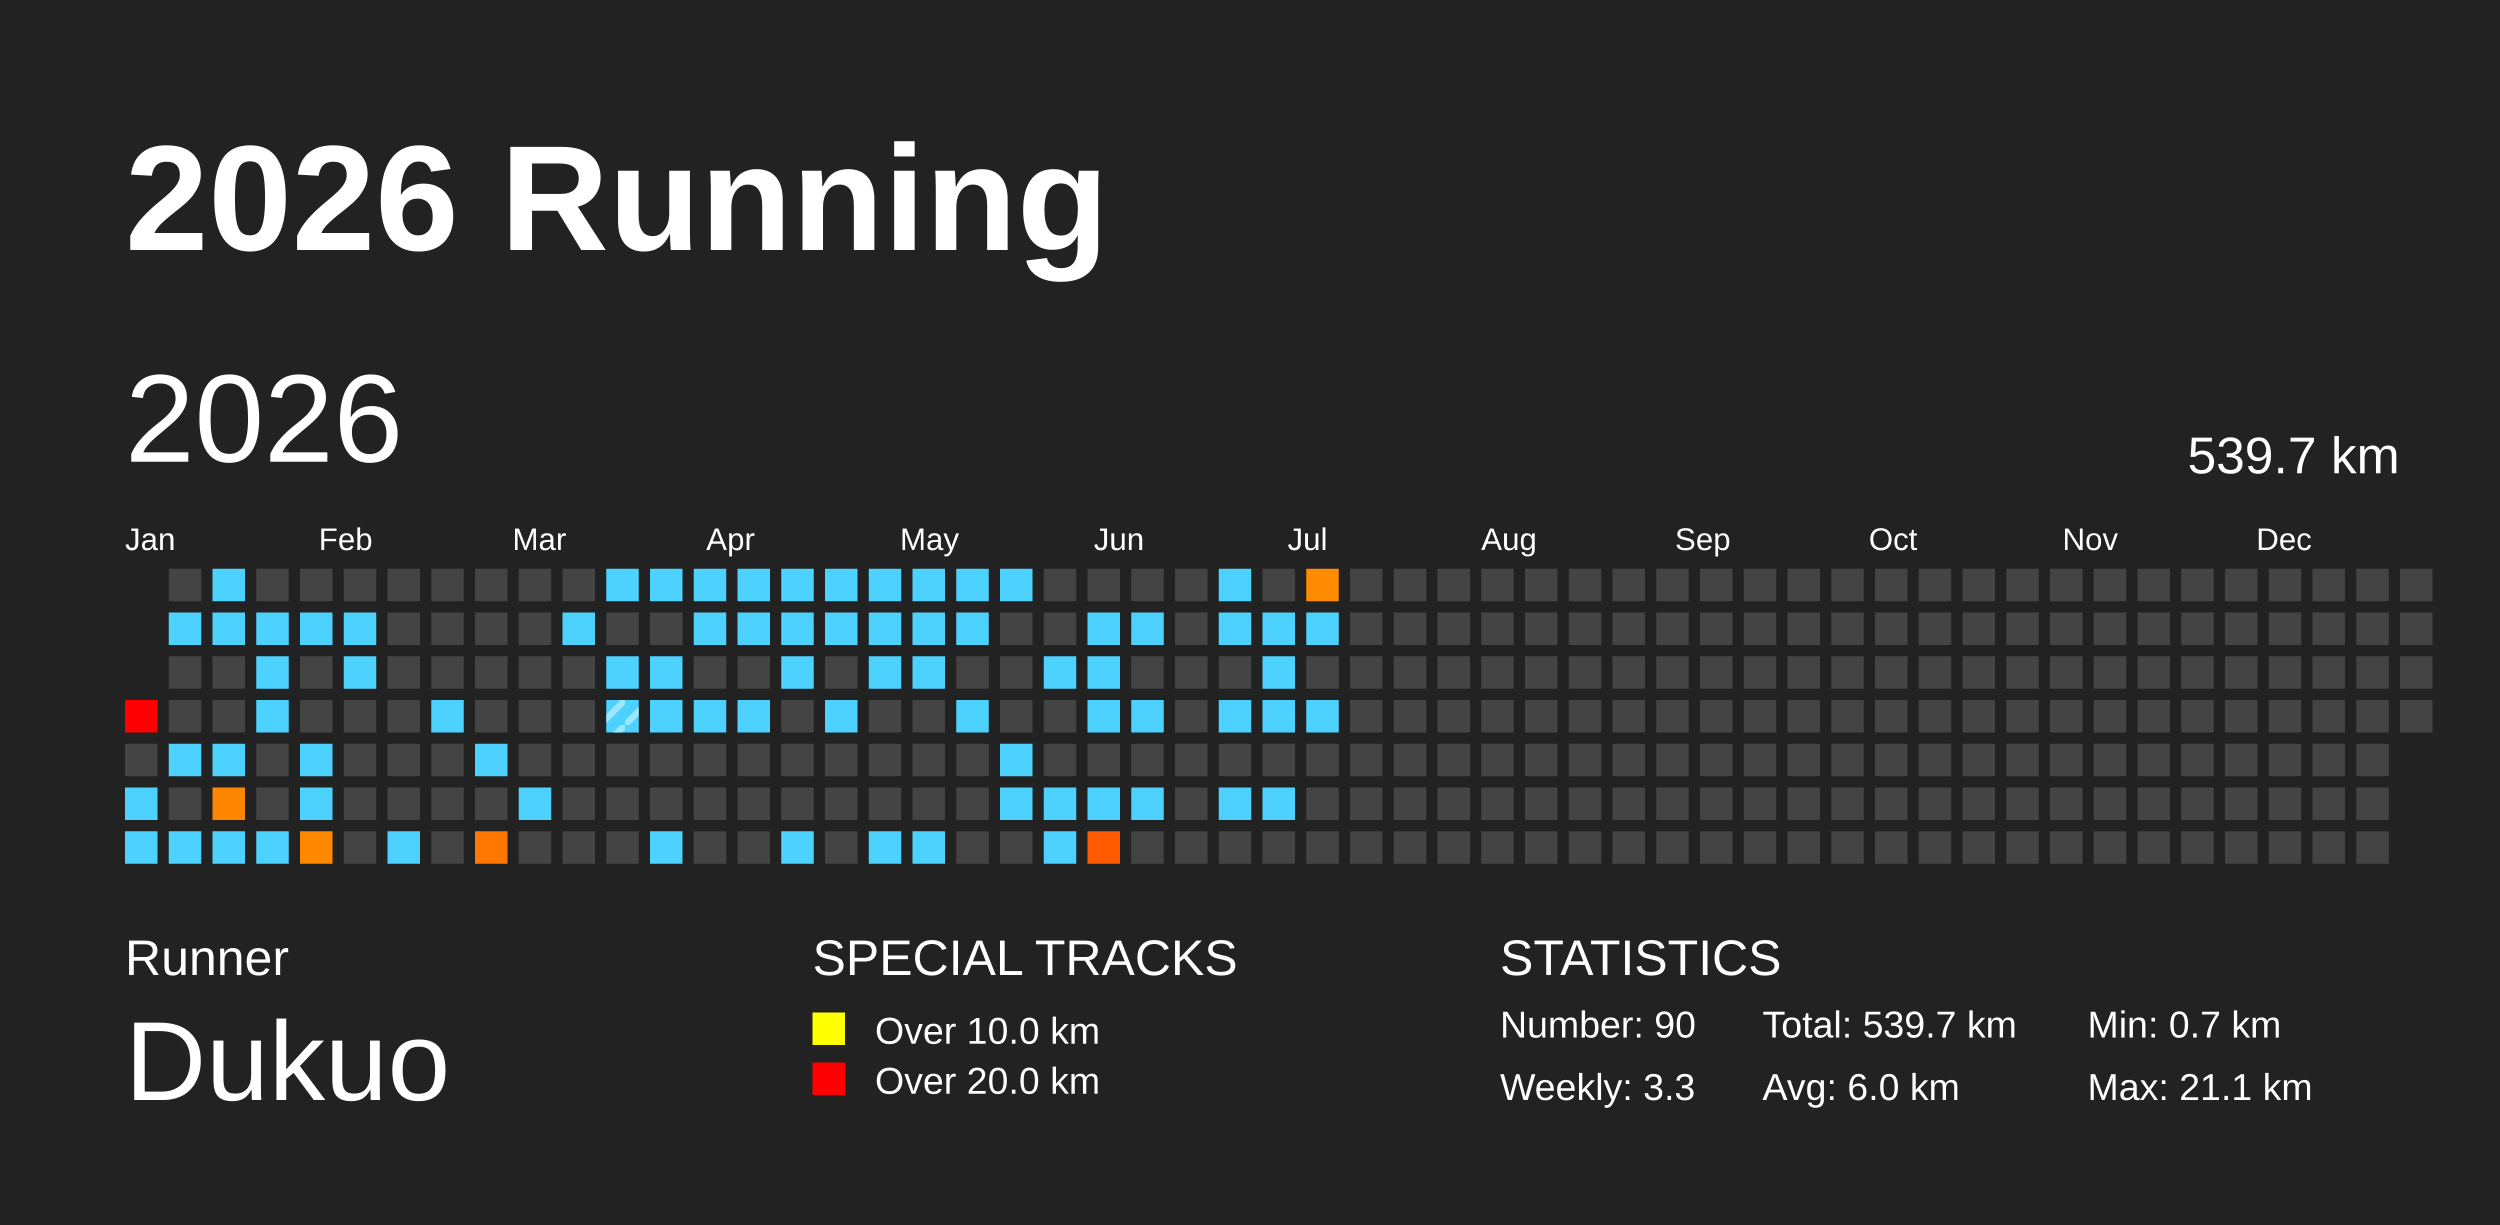
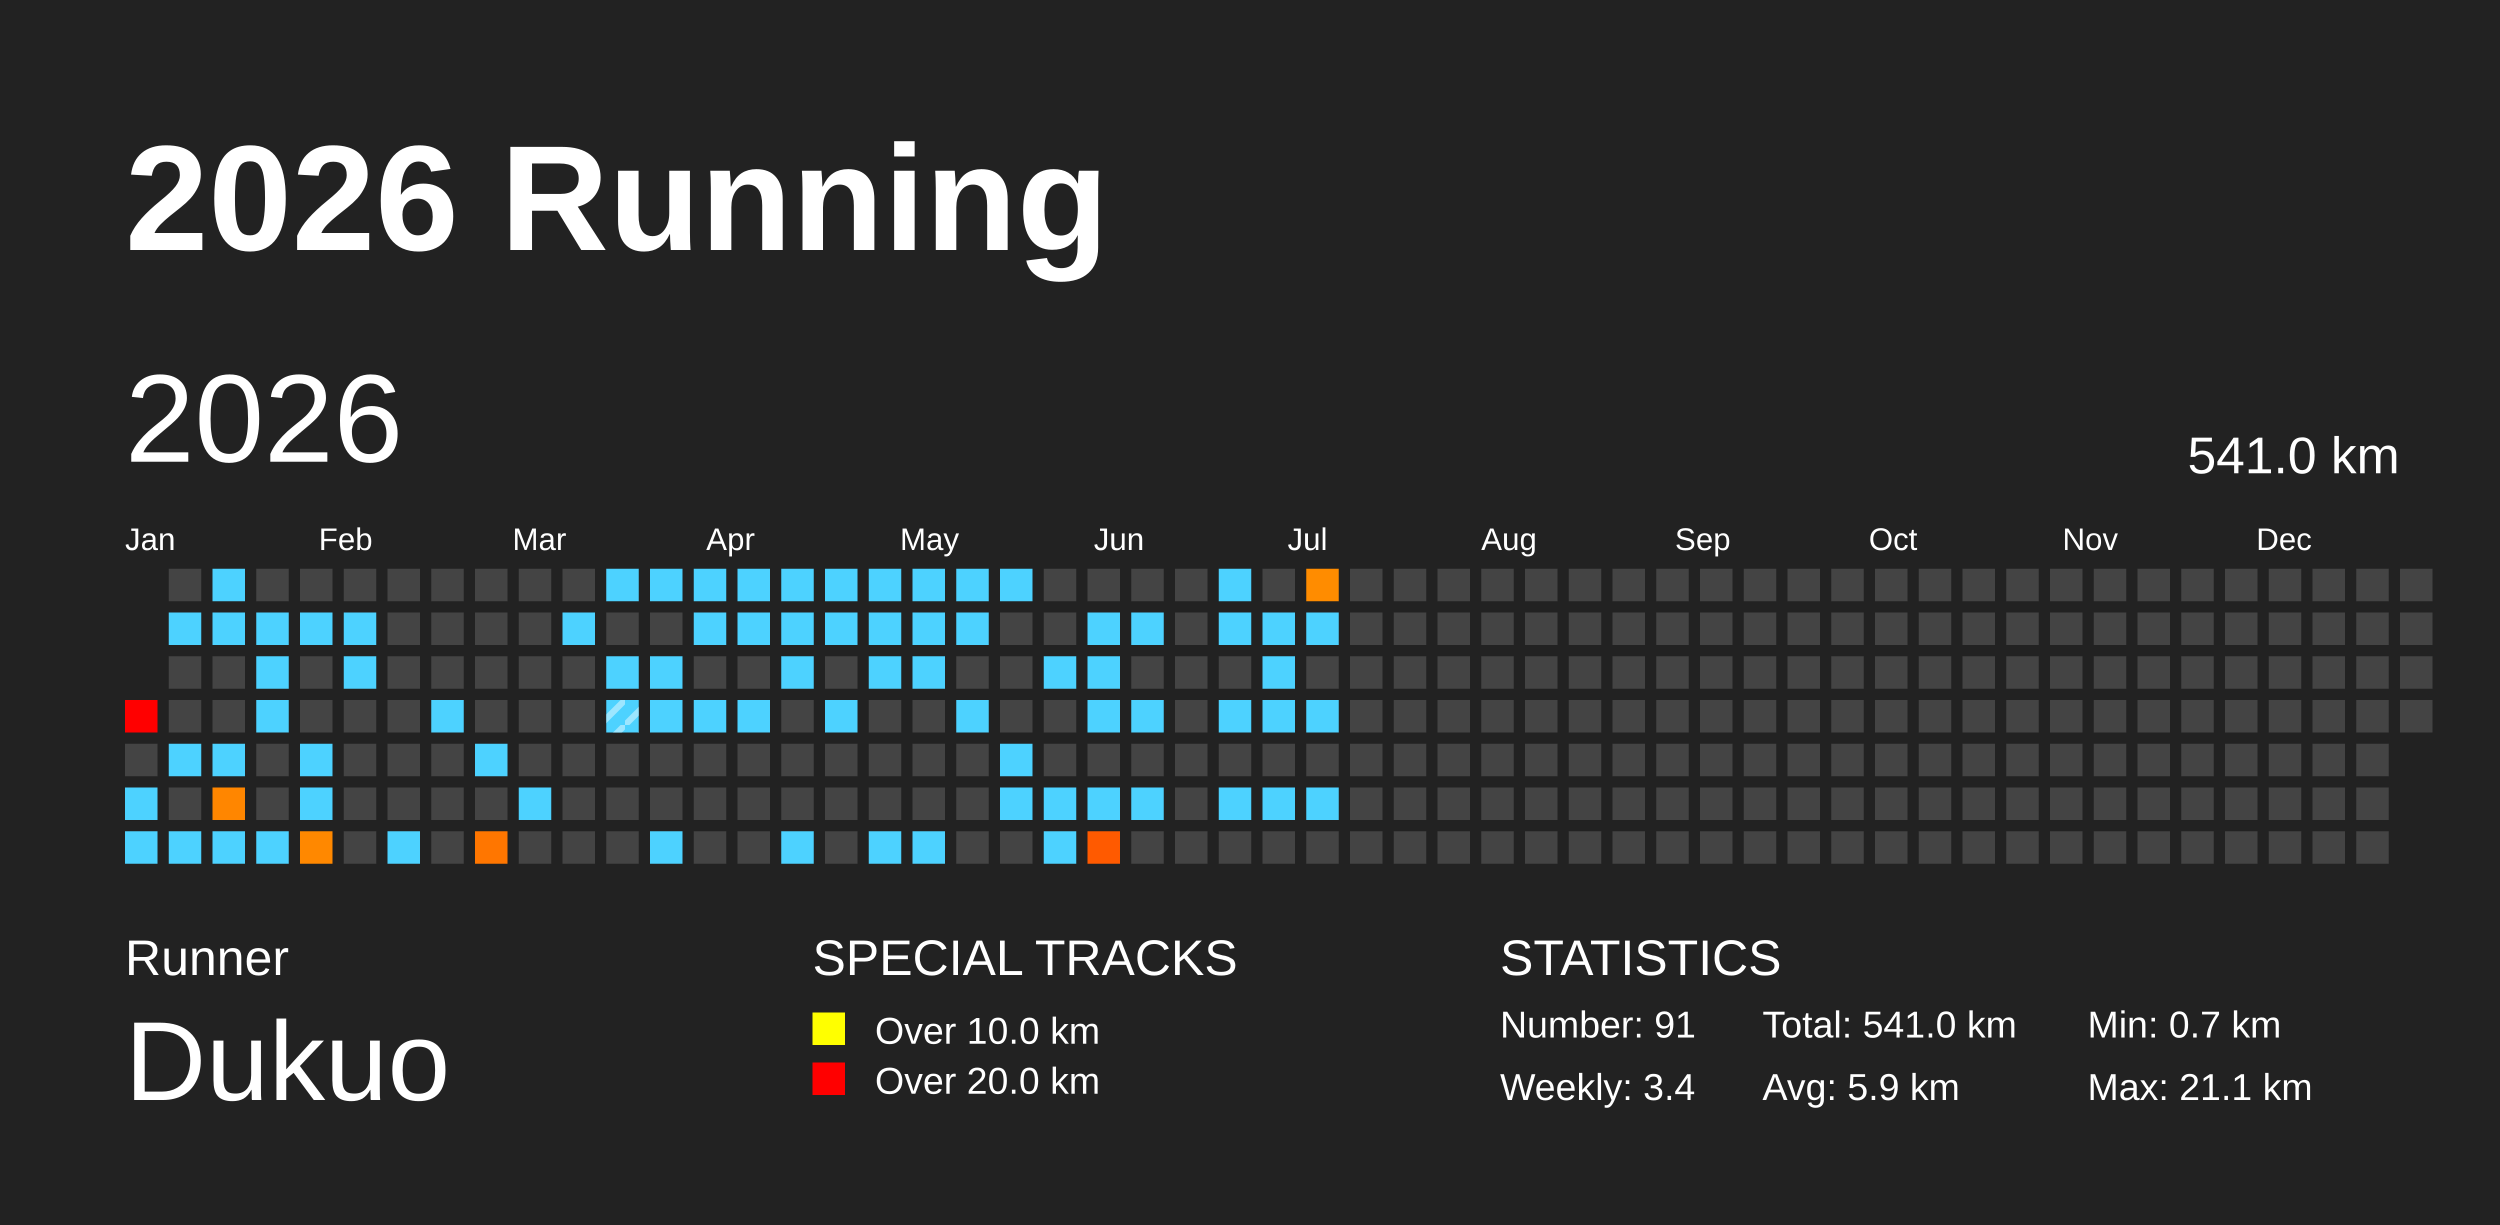
<svg xmlns="http://www.w3.org/2000/svg" baseProfile="full" height="98mm" version="1.1" viewBox="0,0,200,98" width="200mm">
  <defs>
    <pattern height="2" id="indoor-stripe" patternUnits="userSpaceOnUse" width="2">
      <line stroke="white" stroke-opacity="0.45" stroke-width="0.5" x1="0" x2="2" y1="2" y2="0" />
    </pattern>
  </defs>
  <rect fill="#222222" height="98" width="200" x="0" y="0" />
  <text fill="#FFFFFF" style="font-size:12px; font-family:Arial; font-weight:bold;" x="10" y="20">2026 Running</text>
  <text fill="#FFFFFF" style="font-size:4px; font-family:Arial" x="10" y="78">Runner</text>
  <text fill="#FFFFFF" style="font-size:9px; font-family:Arial" x="10" y="88">Dukuo</text>
  <text fill="#FFFFFF" style="font-size:4px; font-family:Arial" x="65" y="78">SPECIAL TRACKS</text>
  <rect fill="yellow" height="2.6" width="2.6" x="65" y="81" />
  <text fill="#FFFFFF" style="font-size:3px; font-family:Arial" x="70" y="83.5">Over 10.0 km</text>
  <rect fill="red" height="2.6" width="2.6" x="65" y="85" />
  <text fill="#FFFFFF" style="font-size:3px; font-family:Arial" x="70" y="87.5">Over 20.0 km</text>
  <text fill="#FFFFFF" style="font-size:4px; font-family:Arial" x="120" y="78">STATISTICS</text>
-   <text fill="#FFFFFF" style="font-size:3px; font-family:Arial" x="120" y="83">Number: 90</text>
-   <text fill="#FFFFFF" style="font-size:3px; font-family:Arial" x="120" y="88">Weekly: 3.3</text>
-   <text fill="#FFFFFF" style="font-size:3px; font-family:Arial" x="141" y="83">Total: 539.7 km</text>
-   <text fill="#FFFFFF" style="font-size:3px; font-family:Arial" x="141" y="88">Avg: 6.0 km</text>
+   <text fill="#FFFFFF" style="font-size:3px; font-family:Arial" x="120" y="83">Number: 91</text>
+   <text fill="#FFFFFF" style="font-size:3px; font-family:Arial" x="120" y="88">Weekly: 3.4</text>
+   <text fill="#FFFFFF" style="font-size:3px; font-family:Arial" x="141" y="83">Total: 541.0 km</text>
+   <text fill="#FFFFFF" style="font-size:3px; font-family:Arial" x="141" y="88">Avg: 5.9 km</text>
  <text fill="#FFFFFF" style="font-size:3px; font-family:Arial" x="167" y="83">Min: 0.7 km</text>
  <text fill="#FFFFFF" style="font-size:3px; font-family:Arial" x="167" y="88">Max: 21.1 km</text>
  <text dominant-baseline="hanging" fill="#FFFFFF" style="font-size:10.0px; font-family:Arial;" x="10" y="30">2026</text>
-   <text dominant-baseline="hanging" fill="#FFFFFF" style="font-size:4.125px; font-family:Arial;" x="175" y="35">539.7 km</text>
+   <text dominant-baseline="hanging" fill="#FFFFFF" style="font-size:4.125px; font-family:Arial;" x="175" y="35">541.0 km</text>
  <text fill="#FFFFFF" style="font-size:2.5px; font-family:Arial" x="10.0" y="44">Jan</text>
  <text fill="#FFFFFF" style="font-size:2.5px; font-family:Arial" x="25.5" y="44">Feb</text>
  <text fill="#FFFFFF" style="font-size:2.5px; font-family:Arial" x="41.0" y="44">Mar</text>
  <text fill="#FFFFFF" style="font-size:2.5px; font-family:Arial" x="56.5" y="44">Apr</text>
  <text fill="#FFFFFF" style="font-size:2.5px; font-family:Arial" x="72.0" y="44">May</text>
  <text fill="#FFFFFF" style="font-size:2.5px; font-family:Arial" x="87.5" y="44">Jun</text>
  <text fill="#FFFFFF" style="font-size:2.5px; font-family:Arial" x="103.0" y="44">Jul</text>
  <text fill="#FFFFFF" style="font-size:2.5px; font-family:Arial" x="118.5" y="44">Aug</text>
  <text fill="#FFFFFF" style="font-size:2.5px; font-family:Arial" x="134.0" y="44">Sep</text>
  <text fill="#FFFFFF" style="font-size:2.5px; font-family:Arial" x="149.5" y="44">Oct</text>
  <text fill="#FFFFFF" style="font-size:2.5px; font-family:Arial" x="165.0" y="44">Nov</text>
  <text fill="#FFFFFF" style="font-size:2.5px; font-family:Arial" x="180.5" y="44">Dec</text>
  <rect fill="red" height="2.6" width="2.6" x="10.0" y="56.0" />
  <rect fill="#444444" height="2.6" width="2.6" x="10.0" y="59.5" />
  <rect fill="#4dd2ff" height="2.6" width="2.6" x="10.0" y="63.0" />
  <rect fill="#4dd2ff" height="2.6" width="2.6" x="10.0" y="66.5" />
  <rect fill="#444444" height="2.6" width="2.6" x="13.5" y="45.5" />
  <rect fill="#4dd2ff" height="2.6" width="2.6" x="13.5" y="49.0" />
  <rect fill="#444444" height="2.6" width="2.6" x="13.5" y="52.5" />
  <rect fill="#444444" height="2.6" width="2.6" x="13.5" y="56.0" />
  <rect fill="#4dd2ff" height="2.6" width="2.6" x="13.5" y="59.5" />
  <rect fill="#444444" height="2.6" width="2.6" x="13.5" y="63.0" />
  <rect fill="#4dd2ff" height="2.6" width="2.6" x="13.5" y="66.5" />
  <rect fill="#4dd2ff" height="2.6" width="2.6" x="17.0" y="45.5" />
  <rect fill="#4dd2ff" height="2.6" width="2.6" x="17.0" y="49.0" />
  <rect fill="#444444" height="2.6" width="2.6" x="17.0" y="52.5" />
  <rect fill="#444444" height="2.6" width="2.6" x="17.0" y="56.0" />
  <rect fill="#4dd2ff" height="2.6" width="2.6" x="17.0" y="59.5" />
  <rect fill="#ff8600" height="2.6" width="2.6" x="17.0" y="63.0" />
  <rect fill="#4dd2ff" height="2.6" width="2.6" x="17.0" y="66.5" />
  <rect fill="#444444" height="2.6" width="2.6" x="20.5" y="45.5" />
  <rect fill="#4dd2ff" height="2.6" width="2.6" x="20.5" y="49.0" />
  <rect fill="#4dd2ff" height="2.6" width="2.6" x="20.5" y="52.5" />
  <rect fill="#4dd2ff" height="2.6" width="2.6" x="20.5" y="56.0" />
  <rect fill="#444444" height="2.6" width="2.6" x="20.5" y="59.5" />
  <rect fill="#444444" height="2.6" width="2.6" x="20.5" y="63.0" />
  <rect fill="#4dd2ff" height="2.6" width="2.6" x="20.5" y="66.5" />
  <rect fill="#444444" height="2.6" width="2.6" x="24.0" y="45.5" />
  <rect fill="#4dd2ff" height="2.6" width="2.6" x="24.0" y="49.0" />
  <rect fill="#444444" height="2.6" width="2.6" x="24.0" y="52.5" />
  <rect fill="#444444" height="2.6" width="2.6" x="24.0" y="56.0" />
  <rect fill="#4dd2ff" height="2.6" width="2.6" x="24.0" y="59.5" />
  <rect fill="#4dd2ff" height="2.6" width="2.6" x="24.0" y="63.0" />
  <rect fill="#ff8800" height="2.6" width="2.6" x="24.0" y="66.5" />
  <rect fill="#444444" height="2.6" width="2.6" x="27.5" y="45.5" />
  <rect fill="#4dd2ff" height="2.6" width="2.6" x="27.5" y="49.0" />
  <rect fill="#4dd2ff" height="2.6" width="2.6" x="27.5" y="52.5" />
  <rect fill="#444444" height="2.6" width="2.6" x="27.5" y="56.0" />
  <rect fill="#444444" height="2.6" width="2.6" x="27.5" y="59.5" />
  <rect fill="#444444" height="2.6" width="2.6" x="27.5" y="63.0" />
  <rect fill="#444444" height="2.6" width="2.6" x="27.5" y="66.5" />
  <rect fill="#444444" height="2.6" width="2.6" x="31.0" y="45.5" />
  <rect fill="#444444" height="2.6" width="2.6" x="31.0" y="49.0" />
  <rect fill="#444444" height="2.6" width="2.6" x="31.0" y="52.5" />
  <rect fill="#444444" height="2.6" width="2.6" x="31.0" y="56.0" />
  <rect fill="#444444" height="2.6" width="2.6" x="31.0" y="59.5" />
  <rect fill="#444444" height="2.6" width="2.6" x="31.0" y="63.0" />
  <rect fill="#4dd2ff" height="2.6" width="2.6" x="31.0" y="66.5" />
  <rect fill="#444444" height="2.6" width="2.6" x="34.5" y="45.5" />
  <rect fill="#444444" height="2.6" width="2.6" x="34.5" y="49.0" />
  <rect fill="#444444" height="2.6" width="2.6" x="34.5" y="52.5" />
  <rect fill="#4dd2ff" height="2.6" width="2.6" x="34.5" y="56.0" />
  <rect fill="#444444" height="2.6" width="2.6" x="34.5" y="59.5" />
  <rect fill="#444444" height="2.6" width="2.6" x="34.5" y="63.0" />
  <rect fill="#444444" height="2.6" width="2.6" x="34.5" y="66.5" />
  <rect fill="#444444" height="2.6" width="2.6" x="38.0" y="45.5" />
  <rect fill="#444444" height="2.6" width="2.6" x="38.0" y="49.0" />
  <rect fill="#444444" height="2.6" width="2.6" x="38.0" y="52.5" />
  <rect fill="#444444" height="2.6" width="2.6" x="38.0" y="56.0" />
  <rect fill="#4dd2ff" height="2.6" width="2.6" x="38.0" y="59.5" />
  <rect fill="#444444" height="2.6" width="2.6" x="38.0" y="63.0" />
  <rect fill="#ff7600" height="2.6" width="2.6" x="38.0" y="66.5" />
  <rect fill="#444444" height="2.6" width="2.6" x="41.5" y="45.5" />
  <rect fill="#444444" height="2.6" width="2.6" x="41.5" y="49.0" />
  <rect fill="#444444" height="2.6" width="2.6" x="41.5" y="52.5" />
  <rect fill="#444444" height="2.6" width="2.6" x="41.5" y="56.0" />
  <rect fill="#444444" height="2.6" width="2.6" x="41.5" y="59.5" />
  <rect fill="#4dd2ff" height="2.6" width="2.6" x="41.5" y="63.0" />
  <rect fill="#444444" height="2.6" width="2.6" x="41.5" y="66.5" />
  <rect fill="#444444" height="2.6" width="2.6" x="45.0" y="45.5" />
  <rect fill="#4dd2ff" height="2.6" width="2.6" x="45.0" y="49.0" />
  <rect fill="#444444" height="2.6" width="2.6" x="45.0" y="52.5" />
  <rect fill="#444444" height="2.6" width="2.6" x="45.0" y="56.0" />
  <rect fill="#444444" height="2.6" width="2.6" x="45.0" y="59.5" />
  <rect fill="#444444" height="2.6" width="2.6" x="45.0" y="63.0" />
  <rect fill="#444444" height="2.6" width="2.6" x="45.0" y="66.5" />
  <rect fill="#4dd2ff" height="2.6" width="2.6" x="48.5" y="45.5" />
  <rect fill="#444444" height="2.6" width="2.6" x="48.5" y="49.0" />
  <rect fill="#4dd2ff" height="2.6" width="2.6" x="48.5" y="52.5" />
  <rect fill="#4dd2ff" height="2.6" width="2.6" x="48.5" y="56.0" />
  <rect fill="url(#indoor-stripe)" height="2.6" style="pointer-events: none;" width="2.6" x="48.5" y="56.0" />
  <rect fill="#444444" height="2.6" width="2.6" x="48.5" y="59.5" />
  <rect fill="#444444" height="2.6" width="2.6" x="48.5" y="63.0" />
  <rect fill="#444444" height="2.6" width="2.6" x="48.5" y="66.5" />
  <rect fill="#4dd2ff" height="2.6" width="2.6" x="52.0" y="45.5" />
  <rect fill="#444444" height="2.6" width="2.6" x="52.0" y="49.0" />
  <rect fill="#4dd2ff" height="2.6" width="2.6" x="52.0" y="52.5" />
  <rect fill="#4dd2ff" height="2.6" width="2.6" x="52.0" y="56.0" />
  <rect fill="#444444" height="2.6" width="2.6" x="52.0" y="59.5" />
  <rect fill="#444444" height="2.6" width="2.6" x="52.0" y="63.0" />
  <rect fill="#4dd2ff" height="2.6" width="2.6" x="52.0" y="66.5" />
  <rect fill="#4dd2ff" height="2.6" width="2.6" x="55.5" y="45.5" />
  <rect fill="#4dd2ff" height="2.6" width="2.6" x="55.5" y="49.0" />
  <rect fill="#444444" height="2.6" width="2.6" x="55.5" y="52.5" />
  <rect fill="#4dd2ff" height="2.6" width="2.6" x="55.5" y="56.0" />
  <rect fill="#444444" height="2.6" width="2.6" x="55.5" y="59.5" />
  <rect fill="#444444" height="2.6" width="2.6" x="55.5" y="63.0" />
  <rect fill="#444444" height="2.6" width="2.6" x="55.5" y="66.5" />
  <rect fill="#4dd2ff" height="2.6" width="2.6" x="59.0" y="45.5" />
  <rect fill="#4dd2ff" height="2.6" width="2.6" x="59.0" y="49.0" />
  <rect fill="#444444" height="2.6" width="2.6" x="59.0" y="52.5" />
  <rect fill="#4dd2ff" height="2.6" width="2.6" x="59.0" y="56.0" />
  <rect fill="#444444" height="2.6" width="2.6" x="59.0" y="59.5" />
  <rect fill="#444444" height="2.6" width="2.6" x="59.0" y="63.0" />
  <rect fill="#444444" height="2.6" width="2.6" x="59.0" y="66.5" />
  <rect fill="#4dd2ff" height="2.6" width="2.6" x="62.5" y="45.5" />
  <rect fill="#4dd2ff" height="2.6" width="2.6" x="62.5" y="49.0" />
  <rect fill="#4dd2ff" height="2.6" width="2.6" x="62.5" y="52.5" />
  <rect fill="#444444" height="2.6" width="2.6" x="62.5" y="56.0" />
  <rect fill="#444444" height="2.6" width="2.6" x="62.5" y="59.5" />
  <rect fill="#444444" height="2.6" width="2.6" x="62.5" y="63.0" />
  <rect fill="#4dd2ff" height="2.6" width="2.6" x="62.5" y="66.5" />
  <rect fill="#4dd2ff" height="2.6" width="2.6" x="66.0" y="45.5" />
  <rect fill="#4dd2ff" height="2.6" width="2.6" x="66.0" y="49.0" />
  <rect fill="#444444" height="2.6" width="2.6" x="66.0" y="52.5" />
  <rect fill="#4dd2ff" height="2.6" width="2.6" x="66.0" y="56.0" />
  <rect fill="#444444" height="2.6" width="2.6" x="66.0" y="59.5" />
  <rect fill="#444444" height="2.6" width="2.6" x="66.0" y="63.0" />
  <rect fill="#444444" height="2.6" width="2.6" x="66.0" y="66.5" />
  <rect fill="#4dd2ff" height="2.6" width="2.6" x="69.5" y="45.5" />
  <rect fill="#4dd2ff" height="2.6" width="2.6" x="69.5" y="49.0" />
  <rect fill="#4dd2ff" height="2.6" width="2.6" x="69.5" y="52.5" />
  <rect fill="#444444" height="2.6" width="2.6" x="69.5" y="56.0" />
  <rect fill="#444444" height="2.6" width="2.6" x="69.5" y="59.5" />
  <rect fill="#444444" height="2.6" width="2.6" x="69.5" y="63.0" />
  <rect fill="#4dd2ff" height="2.6" width="2.6" x="69.5" y="66.5" />
  <rect fill="#4dd2ff" height="2.6" width="2.6" x="73.0" y="45.5" />
  <rect fill="#4dd2ff" height="2.6" width="2.6" x="73.0" y="49.0" />
  <rect fill="#4dd2ff" height="2.6" width="2.6" x="73.0" y="52.5" />
  <rect fill="#444444" height="2.6" width="2.6" x="73.0" y="56.0" />
  <rect fill="#444444" height="2.6" width="2.6" x="73.0" y="59.5" />
  <rect fill="#444444" height="2.6" width="2.6" x="73.0" y="63.0" />
  <rect fill="#4dd2ff" height="2.6" width="2.6" x="73.0" y="66.5" />
  <rect fill="#4dd2ff" height="2.6" width="2.6" x="76.5" y="45.5" />
  <rect fill="#4dd2ff" height="2.6" width="2.6" x="76.5" y="49.0" />
  <rect fill="#444444" height="2.6" width="2.6" x="76.5" y="52.5" />
  <rect fill="#4dd2ff" height="2.6" width="2.6" x="76.5" y="56.0" />
  <rect fill="#444444" height="2.6" width="2.6" x="76.5" y="59.5" />
  <rect fill="#444444" height="2.6" width="2.6" x="76.5" y="63.0" />
  <rect fill="#444444" height="2.6" width="2.6" x="76.5" y="66.5" />
  <rect fill="#4dd2ff" height="2.6" width="2.6" x="80.0" y="45.5" />
  <rect fill="#444444" height="2.6" width="2.6" x="80.0" y="49.0" />
  <rect fill="#444444" height="2.6" width="2.6" x="80.0" y="52.5" />
  <rect fill="#444444" height="2.6" width="2.6" x="80.0" y="56.0" />
  <rect fill="#4dd2ff" height="2.6" width="2.6" x="80.0" y="59.5" />
  <rect fill="#4dd2ff" height="2.6" width="2.6" x="80.0" y="63.0" />
  <rect fill="#444444" height="2.6" width="2.6" x="80.0" y="66.5" />
  <rect fill="#444444" height="2.6" width="2.6" x="83.5" y="45.5" />
  <rect fill="#444444" height="2.6" width="2.6" x="83.5" y="49.0" />
  <rect fill="#4dd2ff" height="2.6" width="2.6" x="83.5" y="52.5" />
  <rect fill="#444444" height="2.6" width="2.6" x="83.5" y="56.0" />
  <rect fill="#444444" height="2.6" width="2.6" x="83.5" y="59.5" />
  <rect fill="#4dd2ff" height="2.6" width="2.6" x="83.5" y="63.0" />
  <rect fill="#4dd2ff" height="2.6" width="2.6" x="83.5" y="66.5" />
  <rect fill="#444444" height="2.6" width="2.6" x="87.0" y="45.5" />
  <rect fill="#4dd2ff" height="2.6" width="2.6" x="87.0" y="49.0" />
  <rect fill="#4dd2ff" height="2.6" width="2.6" x="87.0" y="52.5" />
  <rect fill="#4dd2ff" height="2.6" width="2.6" x="87.0" y="56.0" />
  <rect fill="#444444" height="2.6" width="2.6" x="87.0" y="59.5" />
  <rect fill="#4dd2ff" height="2.6" width="2.6" x="87.0" y="63.0" />
  <rect fill="#ff5a00" height="2.6" width="2.6" x="87.0" y="66.5" />
  <rect fill="#444444" height="2.6" width="2.6" x="90.5" y="45.5" />
  <rect fill="#4dd2ff" height="2.6" width="2.6" x="90.5" y="49.0" />
  <rect fill="#444444" height="2.6" width="2.6" x="90.5" y="52.5" />
  <rect fill="#4dd2ff" height="2.6" width="2.6" x="90.5" y="56.0" />
  <rect fill="#444444" height="2.6" width="2.6" x="90.5" y="59.5" />
  <rect fill="#4dd2ff" height="2.6" width="2.6" x="90.5" y="63.0" />
  <rect fill="#444444" height="2.6" width="2.6" x="90.5" y="66.5" />
  <rect fill="#444444" height="2.6" width="2.6" x="94.0" y="45.5" />
  <rect fill="#444444" height="2.6" width="2.6" x="94.0" y="49.0" />
  <rect fill="#444444" height="2.6" width="2.6" x="94.0" y="52.5" />
  <rect fill="#444444" height="2.6" width="2.6" x="94.0" y="56.0" />
  <rect fill="#444444" height="2.6" width="2.6" x="94.0" y="59.5" />
  <rect fill="#444444" height="2.6" width="2.6" x="94.0" y="63.0" />
  <rect fill="#444444" height="2.6" width="2.6" x="94.0" y="66.5" />
  <rect fill="#4dd2ff" height="2.6" width="2.6" x="97.5" y="45.5" />
  <rect fill="#4dd2ff" height="2.6" width="2.6" x="97.5" y="49.0" />
  <rect fill="#444444" height="2.6" width="2.6" x="97.5" y="52.5" />
  <rect fill="#4dd2ff" height="2.6" width="2.6" x="97.5" y="56.0" />
  <rect fill="#444444" height="2.6" width="2.6" x="97.5" y="59.5" />
  <rect fill="#4dd2ff" height="2.6" width="2.6" x="97.5" y="63.0" />
  <rect fill="#444444" height="2.6" width="2.6" x="97.5" y="66.5" />
  <rect fill="#444444" height="2.6" width="2.6" x="101.0" y="45.5" />
  <rect fill="#4dd2ff" height="2.6" width="2.6" x="101.0" y="49.0" />
  <rect fill="#4dd2ff" height="2.6" width="2.6" x="101.0" y="52.5" />
  <rect fill="#4dd2ff" height="2.6" width="2.6" x="101.0" y="56.0" />
  <rect fill="#444444" height="2.6" width="2.6" x="101.0" y="59.5" />
  <rect fill="#4dd2ff" height="2.6" width="2.6" x="101.0" y="63.0" />
  <rect fill="#444444" height="2.6" width="2.6" x="101.0" y="66.5" />
  <rect fill="#ff8c00" height="2.6" width="2.6" x="104.5" y="45.5" />
  <rect fill="#4dd2ff" height="2.6" width="2.6" x="104.5" y="49.0" />
  <rect fill="#444444" height="2.6" width="2.6" x="104.5" y="52.5" />
  <rect fill="#4dd2ff" height="2.6" width="2.6" x="104.5" y="56.0" />
  <rect fill="#444444" height="2.6" width="2.6" x="104.5" y="59.5" />
-   <rect fill="#444444" height="2.6" width="2.6" x="104.5" y="63.0" />
+   <rect fill="#4dd2ff" height="2.6" width="2.6" x="104.5" y="63.0" />
  <rect fill="#444444" height="2.6" width="2.6" x="104.5" y="66.5" />
  <rect fill="#444444" height="2.6" width="2.6" x="108.0" y="45.5" />
  <rect fill="#444444" height="2.6" width="2.6" x="108.0" y="49.0" />
  <rect fill="#444444" height="2.6" width="2.6" x="108.0" y="52.5" />
  <rect fill="#444444" height="2.6" width="2.6" x="108.0" y="56.0" />
  <rect fill="#444444" height="2.6" width="2.6" x="108.0" y="59.5" />
  <rect fill="#444444" height="2.6" width="2.6" x="108.0" y="63.0" />
  <rect fill="#444444" height="2.6" width="2.6" x="108.0" y="66.5" />
  <rect fill="#444444" height="2.6" width="2.6" x="111.5" y="45.5" />
  <rect fill="#444444" height="2.6" width="2.6" x="111.5" y="49.0" />
  <rect fill="#444444" height="2.6" width="2.6" x="111.5" y="52.5" />
  <rect fill="#444444" height="2.6" width="2.6" x="111.5" y="56.0" />
  <rect fill="#444444" height="2.6" width="2.6" x="111.5" y="59.5" />
  <rect fill="#444444" height="2.6" width="2.6" x="111.5" y="63.0" />
  <rect fill="#444444" height="2.6" width="2.6" x="111.5" y="66.5" />
  <rect fill="#444444" height="2.6" width="2.6" x="115.0" y="45.5" />
  <rect fill="#444444" height="2.6" width="2.6" x="115.0" y="49.0" />
  <rect fill="#444444" height="2.6" width="2.6" x="115.0" y="52.5" />
  <rect fill="#444444" height="2.6" width="2.6" x="115.0" y="56.0" />
  <rect fill="#444444" height="2.6" width="2.6" x="115.0" y="59.5" />
  <rect fill="#444444" height="2.6" width="2.6" x="115.0" y="63.0" />
  <rect fill="#444444" height="2.6" width="2.6" x="115.0" y="66.5" />
  <rect fill="#444444" height="2.6" width="2.6" x="118.5" y="45.5" />
  <rect fill="#444444" height="2.6" width="2.6" x="118.5" y="49.0" />
  <rect fill="#444444" height="2.6" width="2.6" x="118.5" y="52.5" />
  <rect fill="#444444" height="2.6" width="2.6" x="118.5" y="56.0" />
  <rect fill="#444444" height="2.6" width="2.6" x="118.5" y="59.5" />
  <rect fill="#444444" height="2.6" width="2.6" x="118.5" y="63.0" />
  <rect fill="#444444" height="2.6" width="2.6" x="118.5" y="66.5" />
  <rect fill="#444444" height="2.6" width="2.6" x="122.0" y="45.5" />
  <rect fill="#444444" height="2.6" width="2.6" x="122.0" y="49.0" />
  <rect fill="#444444" height="2.6" width="2.6" x="122.0" y="52.5" />
  <rect fill="#444444" height="2.6" width="2.6" x="122.0" y="56.0" />
  <rect fill="#444444" height="2.6" width="2.6" x="122.0" y="59.5" />
  <rect fill="#444444" height="2.6" width="2.6" x="122.0" y="63.0" />
  <rect fill="#444444" height="2.6" width="2.6" x="122.0" y="66.5" />
  <rect fill="#444444" height="2.6" width="2.6" x="125.5" y="45.5" />
  <rect fill="#444444" height="2.6" width="2.6" x="125.5" y="49.0" />
  <rect fill="#444444" height="2.6" width="2.6" x="125.5" y="52.5" />
  <rect fill="#444444" height="2.6" width="2.6" x="125.5" y="56.0" />
  <rect fill="#444444" height="2.6" width="2.6" x="125.5" y="59.5" />
  <rect fill="#444444" height="2.6" width="2.6" x="125.5" y="63.0" />
  <rect fill="#444444" height="2.6" width="2.6" x="125.5" y="66.5" />
  <rect fill="#444444" height="2.6" width="2.6" x="129.0" y="45.5" />
  <rect fill="#444444" height="2.6" width="2.6" x="129.0" y="49.0" />
  <rect fill="#444444" height="2.6" width="2.6" x="129.0" y="52.5" />
  <rect fill="#444444" height="2.6" width="2.6" x="129.0" y="56.0" />
  <rect fill="#444444" height="2.6" width="2.6" x="129.0" y="59.5" />
  <rect fill="#444444" height="2.6" width="2.6" x="129.0" y="63.0" />
  <rect fill="#444444" height="2.6" width="2.6" x="129.0" y="66.5" />
  <rect fill="#444444" height="2.6" width="2.6" x="132.5" y="45.5" />
  <rect fill="#444444" height="2.6" width="2.6" x="132.5" y="49.0" />
  <rect fill="#444444" height="2.6" width="2.6" x="132.5" y="52.5" />
  <rect fill="#444444" height="2.6" width="2.6" x="132.5" y="56.0" />
  <rect fill="#444444" height="2.6" width="2.6" x="132.5" y="59.5" />
  <rect fill="#444444" height="2.6" width="2.6" x="132.5" y="63.0" />
  <rect fill="#444444" height="2.6" width="2.6" x="132.5" y="66.5" />
  <rect fill="#444444" height="2.6" width="2.6" x="136.0" y="45.5" />
  <rect fill="#444444" height="2.6" width="2.6" x="136.0" y="49.0" />
  <rect fill="#444444" height="2.6" width="2.6" x="136.0" y="52.5" />
  <rect fill="#444444" height="2.6" width="2.6" x="136.0" y="56.0" />
  <rect fill="#444444" height="2.6" width="2.6" x="136.0" y="59.5" />
  <rect fill="#444444" height="2.6" width="2.6" x="136.0" y="63.0" />
  <rect fill="#444444" height="2.6" width="2.6" x="136.0" y="66.5" />
  <rect fill="#444444" height="2.6" width="2.6" x="139.5" y="45.5" />
  <rect fill="#444444" height="2.6" width="2.6" x="139.5" y="49.0" />
  <rect fill="#444444" height="2.6" width="2.6" x="139.5" y="52.5" />
  <rect fill="#444444" height="2.6" width="2.6" x="139.5" y="56.0" />
  <rect fill="#444444" height="2.6" width="2.6" x="139.5" y="59.5" />
  <rect fill="#444444" height="2.6" width="2.6" x="139.5" y="63.0" />
  <rect fill="#444444" height="2.6" width="2.6" x="139.5" y="66.5" />
  <rect fill="#444444" height="2.6" width="2.6" x="143.0" y="45.5" />
  <rect fill="#444444" height="2.6" width="2.6" x="143.0" y="49.0" />
  <rect fill="#444444" height="2.6" width="2.6" x="143.0" y="52.5" />
  <rect fill="#444444" height="2.6" width="2.6" x="143.0" y="56.0" />
  <rect fill="#444444" height="2.6" width="2.6" x="143.0" y="59.5" />
  <rect fill="#444444" height="2.6" width="2.6" x="143.0" y="63.0" />
  <rect fill="#444444" height="2.6" width="2.6" x="143.0" y="66.5" />
  <rect fill="#444444" height="2.6" width="2.6" x="146.5" y="45.5" />
  <rect fill="#444444" height="2.6" width="2.6" x="146.5" y="49.0" />
  <rect fill="#444444" height="2.6" width="2.6" x="146.5" y="52.5" />
  <rect fill="#444444" height="2.6" width="2.6" x="146.5" y="56.0" />
  <rect fill="#444444" height="2.6" width="2.6" x="146.5" y="59.5" />
  <rect fill="#444444" height="2.6" width="2.6" x="146.5" y="63.0" />
  <rect fill="#444444" height="2.6" width="2.6" x="146.5" y="66.5" />
  <rect fill="#444444" height="2.6" width="2.6" x="150.0" y="45.5" />
  <rect fill="#444444" height="2.6" width="2.6" x="150.0" y="49.0" />
  <rect fill="#444444" height="2.6" width="2.6" x="150.0" y="52.5" />
  <rect fill="#444444" height="2.6" width="2.6" x="150.0" y="56.0" />
  <rect fill="#444444" height="2.6" width="2.6" x="150.0" y="59.5" />
  <rect fill="#444444" height="2.6" width="2.6" x="150.0" y="63.0" />
  <rect fill="#444444" height="2.6" width="2.6" x="150.0" y="66.5" />
  <rect fill="#444444" height="2.6" width="2.6" x="153.5" y="45.5" />
  <rect fill="#444444" height="2.6" width="2.6" x="153.5" y="49.0" />
  <rect fill="#444444" height="2.6" width="2.6" x="153.5" y="52.5" />
  <rect fill="#444444" height="2.6" width="2.6" x="153.5" y="56.0" />
  <rect fill="#444444" height="2.6" width="2.6" x="153.5" y="59.5" />
  <rect fill="#444444" height="2.6" width="2.6" x="153.5" y="63.0" />
  <rect fill="#444444" height="2.6" width="2.6" x="153.5" y="66.5" />
  <rect fill="#444444" height="2.6" width="2.6" x="157.0" y="45.5" />
  <rect fill="#444444" height="2.6" width="2.6" x="157.0" y="49.0" />
  <rect fill="#444444" height="2.6" width="2.6" x="157.0" y="52.5" />
  <rect fill="#444444" height="2.6" width="2.6" x="157.0" y="56.0" />
  <rect fill="#444444" height="2.6" width="2.6" x="157.0" y="59.5" />
  <rect fill="#444444" height="2.6" width="2.6" x="157.0" y="63.0" />
  <rect fill="#444444" height="2.6" width="2.6" x="157.0" y="66.5" />
  <rect fill="#444444" height="2.6" width="2.6" x="160.5" y="45.5" />
  <rect fill="#444444" height="2.6" width="2.6" x="160.5" y="49.0" />
  <rect fill="#444444" height="2.6" width="2.6" x="160.5" y="52.5" />
  <rect fill="#444444" height="2.6" width="2.6" x="160.5" y="56.0" />
  <rect fill="#444444" height="2.6" width="2.6" x="160.5" y="59.5" />
  <rect fill="#444444" height="2.6" width="2.6" x="160.5" y="63.0" />
  <rect fill="#444444" height="2.6" width="2.6" x="160.5" y="66.5" />
  <rect fill="#444444" height="2.6" width="2.6" x="164.0" y="45.5" />
  <rect fill="#444444" height="2.6" width="2.6" x="164.0" y="49.0" />
  <rect fill="#444444" height="2.6" width="2.6" x="164.0" y="52.5" />
  <rect fill="#444444" height="2.6" width="2.6" x="164.0" y="56.0" />
  <rect fill="#444444" height="2.6" width="2.6" x="164.0" y="59.5" />
  <rect fill="#444444" height="2.6" width="2.6" x="164.0" y="63.0" />
  <rect fill="#444444" height="2.6" width="2.6" x="164.0" y="66.5" />
  <rect fill="#444444" height="2.6" width="2.6" x="167.5" y="45.5" />
  <rect fill="#444444" height="2.6" width="2.6" x="167.5" y="49.0" />
  <rect fill="#444444" height="2.6" width="2.6" x="167.5" y="52.5" />
  <rect fill="#444444" height="2.6" width="2.6" x="167.5" y="56.0" />
  <rect fill="#444444" height="2.6" width="2.6" x="167.5" y="59.5" />
  <rect fill="#444444" height="2.6" width="2.6" x="167.5" y="63.0" />
  <rect fill="#444444" height="2.6" width="2.6" x="167.5" y="66.5" />
  <rect fill="#444444" height="2.6" width="2.6" x="171.0" y="45.5" />
  <rect fill="#444444" height="2.6" width="2.6" x="171.0" y="49.0" />
  <rect fill="#444444" height="2.6" width="2.6" x="171.0" y="52.5" />
  <rect fill="#444444" height="2.6" width="2.6" x="171.0" y="56.0" />
  <rect fill="#444444" height="2.6" width="2.6" x="171.0" y="59.5" />
  <rect fill="#444444" height="2.6" width="2.6" x="171.0" y="63.0" />
  <rect fill="#444444" height="2.6" width="2.6" x="171.0" y="66.5" />
  <rect fill="#444444" height="2.6" width="2.6" x="174.5" y="45.5" />
  <rect fill="#444444" height="2.6" width="2.6" x="174.5" y="49.0" />
  <rect fill="#444444" height="2.6" width="2.6" x="174.5" y="52.5" />
  <rect fill="#444444" height="2.6" width="2.6" x="174.5" y="56.0" />
  <rect fill="#444444" height="2.6" width="2.6" x="174.5" y="59.5" />
  <rect fill="#444444" height="2.6" width="2.6" x="174.5" y="63.0" />
  <rect fill="#444444" height="2.6" width="2.6" x="174.5" y="66.5" />
  <rect fill="#444444" height="2.6" width="2.6" x="178.0" y="45.5" />
  <rect fill="#444444" height="2.6" width="2.6" x="178.0" y="49.0" />
  <rect fill="#444444" height="2.6" width="2.6" x="178.0" y="52.5" />
  <rect fill="#444444" height="2.6" width="2.6" x="178.0" y="56.0" />
  <rect fill="#444444" height="2.6" width="2.6" x="178.0" y="59.5" />
  <rect fill="#444444" height="2.6" width="2.6" x="178.0" y="63.0" />
  <rect fill="#444444" height="2.6" width="2.6" x="178.0" y="66.5" />
  <rect fill="#444444" height="2.6" width="2.6" x="181.5" y="45.5" />
  <rect fill="#444444" height="2.6" width="2.6" x="181.5" y="49.0" />
  <rect fill="#444444" height="2.6" width="2.6" x="181.5" y="52.5" />
  <rect fill="#444444" height="2.6" width="2.6" x="181.5" y="56.0" />
  <rect fill="#444444" height="2.6" width="2.6" x="181.5" y="59.5" />
  <rect fill="#444444" height="2.6" width="2.6" x="181.5" y="63.0" />
  <rect fill="#444444" height="2.6" width="2.6" x="181.5" y="66.5" />
  <rect fill="#444444" height="2.6" width="2.6" x="185.0" y="45.5" />
  <rect fill="#444444" height="2.6" width="2.6" x="185.0" y="49.0" />
  <rect fill="#444444" height="2.6" width="2.6" x="185.0" y="52.5" />
  <rect fill="#444444" height="2.6" width="2.6" x="185.0" y="56.0" />
  <rect fill="#444444" height="2.6" width="2.6" x="185.0" y="59.5" />
  <rect fill="#444444" height="2.6" width="2.6" x="185.0" y="63.0" />
  <rect fill="#444444" height="2.6" width="2.6" x="185.0" y="66.5" />
  <rect fill="#444444" height="2.6" width="2.6" x="188.5" y="45.5" />
  <rect fill="#444444" height="2.6" width="2.6" x="188.5" y="49.0" />
  <rect fill="#444444" height="2.6" width="2.6" x="188.5" y="52.5" />
  <rect fill="#444444" height="2.6" width="2.6" x="188.5" y="56.0" />
  <rect fill="#444444" height="2.6" width="2.6" x="188.5" y="59.5" />
  <rect fill="#444444" height="2.6" width="2.6" x="188.5" y="63.0" />
  <rect fill="#444444" height="2.6" width="2.6" x="188.5" y="66.5" />
  <rect fill="#444444" height="2.6" width="2.6" x="192.0" y="45.5" />
  <rect fill="#444444" height="2.6" width="2.6" x="192.0" y="49.0" />
  <rect fill="#444444" height="2.6" width="2.6" x="192.0" y="52.5" />
  <rect fill="#444444" height="2.6" width="2.6" x="192.0" y="56.0" />
</svg>
